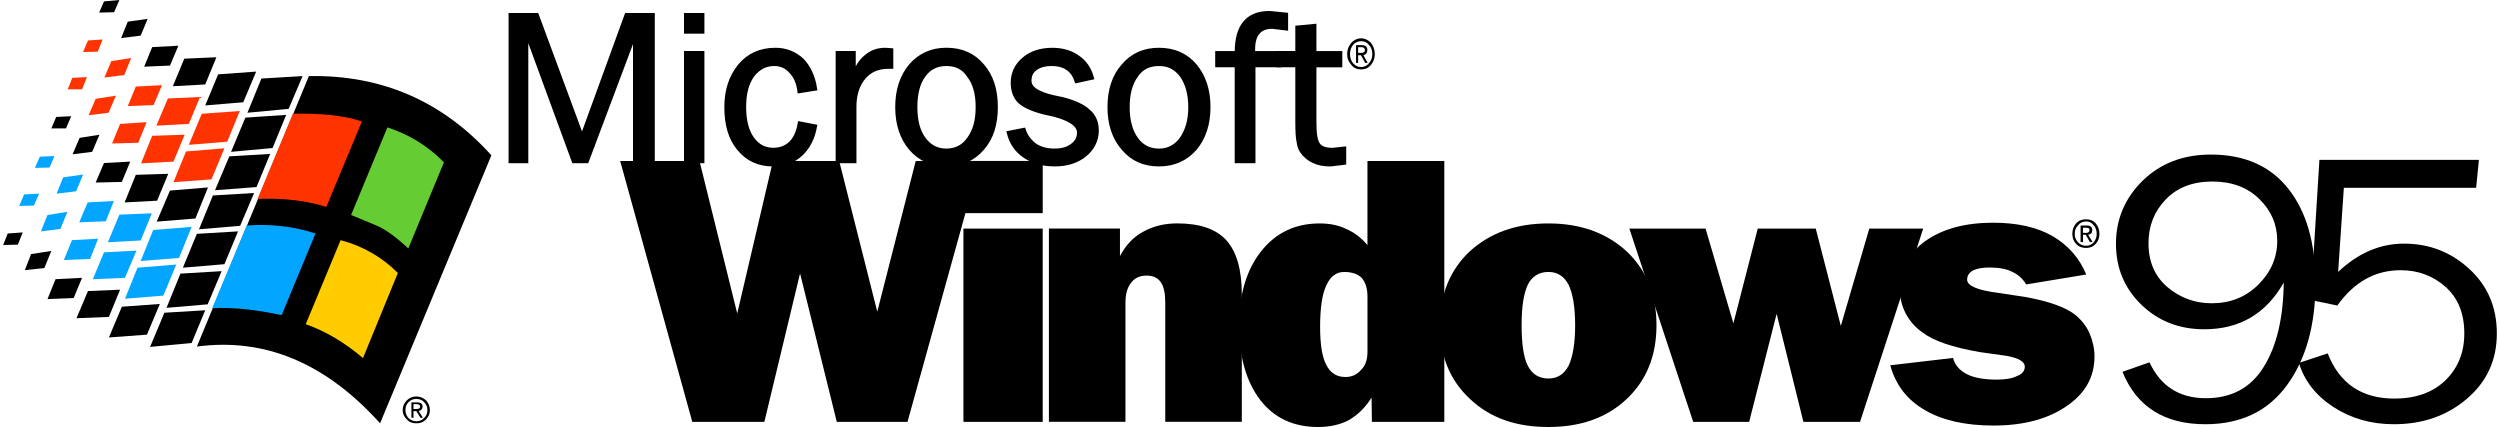
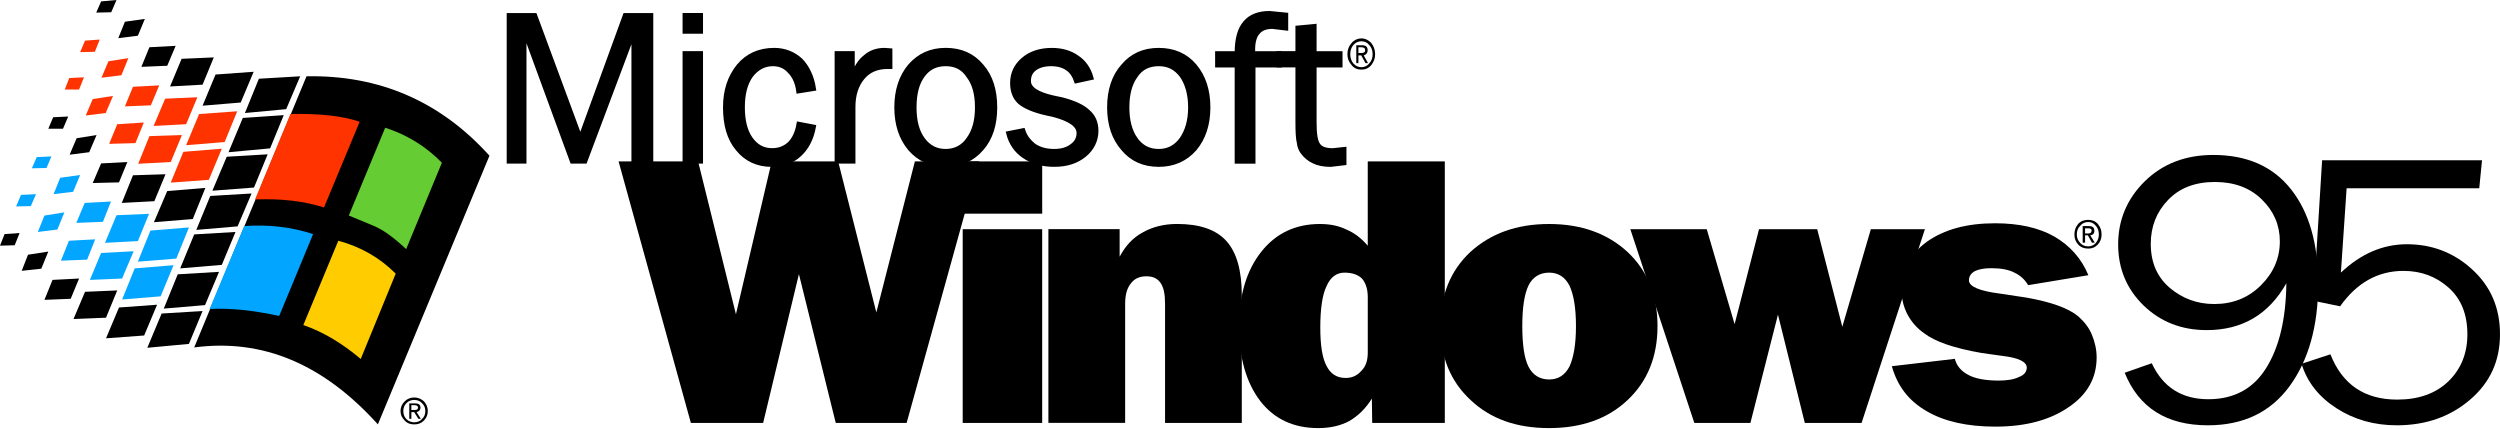
- <svg xmlns="http://www.w3.org/2000/svg" height="427" viewBox="0 60 558.38 95.613" width="2500">
+ <svg xmlns="http://www.w3.org/2000/svg" viewBox="0 60 558.38 95.613">
  <g stroke-width="4.693">
    <path d="m84.4 154.786 24.925-60.007c-10.935-12.113-24.535-18.049-40.866-17.74l-25.083 60.562c15.313-2.032 28.903 3.74 41.025 17.185zm-17.353-77.746-9.222.544-3.125 7.659 9.221-.864zm-3.67 8.677-9.146.624-3.196 7.659 9.292-.86zm-3.595 8.752-9.137.54-3.21 7.588 9.297-.709zm-3.59 8.747-9.226.55-3.12 7.578 9.22-.783zm-3.595 8.594-9.221.548-3.13 7.584 9.296-.784zm-3.674 8.906-9.226.554-3.12 7.659 9.22-.784zm-3.679 8.757-9.142.554-3.2 7.649 9.291-.863zm2.896-52.827-2.896 6.959 8.517-.704 2.896-6.87z" />
    <path d="m50.171 91.728 2.816-6.875-8.518.62-2.895 6.955zm-3.524 8.438 2.895-6.955-8.592.7-2.816 6.875z" fill="#f30" />
    <path d="m37.35 102.672-2.97 6.955 8.677-.704 2.81-6.955z" />
    <path d="m33.6 111.495-2.81 6.95 8.592-.685 2.82-6.965zm-3.514 8.447-2.811 6.95 8.602-.704 2.886-6.955z" fill="#02a5ff" />
    <path d="m32.198 134.935 2.886-6.875-8.508.62-2.896 6.88zm15.552-62.115-7.19.315-2.576 6.176 7.264-.399z" />
    <path d="m36.886 82.038-2.577 6.096 7.265-.39 2.51-6.02zm-3.516 8.367-2.5 6.171 7.264-.39 2.501-6.02z" fill="#f30" />
    <path d="m36.966 98.918-7.265.23-2.501 6.176 7.274-.385z" />
    <path d="m26.027 108.064-2.577 6.171 7.344-.385 2.497-6.09zm-3.445 8.438-2.501 6.016 7.19-.305 2.576-6.096z" fill="#02a5ff" />
    <path d="m23.68 130.96 2.501-6.095-7.19.31-2.575 6.081zm9.69-60.41-1.792 4.378 5.777-.24 1.877-4.448z" />
    <path d="m29.701 79.381-1.797 4.374 5.781-.225 1.877-4.458zm-3.52 8.368-1.797 4.378 5.866-.16 1.868-4.608z" fill="#f30" />
    <path d="m28.448 96.187-5.866.314-1.872 4.378 5.866-.145z" />
    <path d="m18.917 105.324-1.873 4.458 5.942-.235 1.797-4.538zm-3.515 8.446-1.802 4.454 5.866-.234 1.793-4.534z" fill="#02a5ff" />
    <path d="m11.732 122.513-1.807 4.459 5.862-.235 1.877-4.529zm19.062-54.535 1.563-3.754-4.453.628-1.488 3.67z" />
    <path d="m24.224 73.68-1.562 3.679 4.449-.55 1.562-3.824zm-3.514 8.447-1.563 3.67 4.453-.545 1.643-3.824z" fill="#f30" />
    <path d="m17.115 90.87-1.563 3.679 4.374-.55 1.642-3.833z" />
    <path d="m13.445 99.706-1.478 3.665 4.369-.54 1.567-3.749zm-3.52 8.434-1.478 3.67 4.37-.545 1.562-3.83z" fill="#02a5ff" />
    <path d="m6.256 116.891-1.408 3.6 4.378-.479 1.563-3.825zm16.326-56.577-1.089 2.502 3.35-.08 1.18-2.736z" />
    <path d="m18.992 69.067-1.093 2.58 3.285-.08 1.088-2.73zm-3.515 8.358-1.018 2.58h3.2l1.094-2.735z" fill="#f30" />
    <path d="m11.878 86.186-1.09 2.572h3.281l1.169-2.736z" />
    <path d="m8.208 95.088-1.094 2.502 3.28-.075 1.09-2.577zm-3.515 8.442-1.094 2.577 3.285-.075 1.164-2.665z" fill="#02a5ff" />
    <path d="m1.018 112.283-1.018 2.586 3.285-.09 1.093-2.735z" />
    <path d="m72.364 106.337 7.968-19.142c-3.904-1.333-9.066-1.872-15.467-1.722l-7.899 19.072c5.862-.24 11.024.398 15.398 1.792z" fill="#f30" />
    <path d="m98.695 96.341c-3.594-3.674-7.818-6.25-12.656-7.818l-8.129 19.617 5.467 2.267c2.102.854 4.528 2.581 7.34 5.237z" fill="#6c3" />
    <path d="m88.38 121.12c-3.599-3.604-7.893-6.026-12.816-7.35l-7.813 18.828c4.528 1.568 8.756 4.144 12.82 7.58z" fill="#fc0" />
    <path d="m62.359 130.566 7.574-18.283c-4.768-1.563-9.916-2.187-15.388-1.797l-7.734 18.527c4.609-.249 9.766.31 15.548 1.553z" fill="#02a5ff" />
    <path d="m90.394 149.638c-.625.624-.934 1.328-.934 2.182 0 .864.31 1.483.934 2.107.544.634 1.323.864 2.111.864.86 0 1.563-.23 2.187-.864.55-.624.86-1.248.86-2.107s-.31-1.558-.86-2.182c-.629-.549-1.328-.863-2.187-.863-.788 0-1.572.31-2.111.863zm-.315 2.182c0-.704.23-1.328.7-1.788.469-.488 1.093-.704 1.722-.704.704 0 1.332.22 1.722.704.544.46.774 1.089.774 1.788 0 .704-.23 1.328-.774 1.798-.394.469-1.018.704-1.722.704-.624 0-1.253-.24-1.723-.704-.464-.47-.699-1.094-.699-1.798z" />
    <path d="m92.74 150.103h-1.328v3.435h.47v-1.483h.623l.939 1.483h.55l-.94-1.483c.55-.155.86-.479.86-1.018-.006-.62-.395-.934-1.174-.934zm-.24 1.478h-.623v-1.089h.708c.55 0 .784.24.784.55-.01.384-.24.539-.868.539z" />
  </g>
  <g stroke-width="2.218">
    <path d="m474.552 143.255 6.048-2.126q3.752 8.037 12.625 8.037 8.609 0 12.935-6.974 4.37-6.974 4.503-18.923-5.916 10.461-17.791 10.461-8.388 0-14.082-5.486-5.695-5.528-5.695-13.65 0-8.249 5.96-14.117 6.003-5.868 15.274-5.868 11.345 0 17.393 7.696 6.048 7.655 6.048 21.092 0 14.118-6.4 22.877-6.402 8.718-18.233 8.718-13.818 0-18.585-11.737zm19.998-15.35q6.224 0 10.418-4.168 4.238-4.21 4.238-9.823 0-5.443-4.017-9.355-3.973-3.912-10.507-3.912-6.622 0-10.463 4.04-3.84 3.997-3.84 9.78 0 6.208 4.238 9.823 4.282 3.614 9.933 3.614z" />
    <path d="m554.363 95.8-.618 6.25h-29.622l-1.28 18.838q6.71-6.336 14.745-6.336 8.476 0 14.612 5.656 6.18 5.655 6.18 14.457 0 8.93-6.71 14.628-6.666 5.699-16.334 5.699-7.593 0-13.508-3.828-5.916-3.827-7.77-9.907l6.445-2.127q3.974 10.121 14.922 10.121 7.195 0 11.433-4.082 4.238-4.125 4.238-10.504 0-6.676-4.193-10.418-4.194-3.742-10.066-3.742-8.564 0-14.17 7.91l-5.96-1.234 1.942-31.382z" />
  </g>
  <g stroke-width="2.984">
    <path d="m218.712 96.046h-14.37l-8.611 33.737-8.53-33.737h-14.836l-7.993 34.143-8.453-34.143h-17.76l16.148 58.415h16.14l7.993-33.238 8.223 33.235h15.835z" />
    <path d="m215.024 107.73h17.753v-11.687h-17.753zm17.75 3.455h-17.753v43.273h17.753zm18.529 16.7c0-1.972.382-3.455 1.232-4.523.845-1.16 2-1.65 3.533-1.65 1.462 0 2.462.49 3.15 1.483.696.987.998 2.55.998 4.604v26.657h17.141v-28.468c0-5.592-1.149-9.623-3.458-12.177-2.306-2.551-5.997-3.79-10.99-3.79-2.92 0-5.531.66-7.685 1.895-2.155 1.155-3.846 2.96-5.153 5.428v-6.168h-15.91v43.277h17.142z" />
    <path d="m322.71 96.046h-17.22v18.836c-1.384-1.638-2.998-2.876-4.77-3.616-1.686-.82-3.607-1.236-5.914-1.236-5.454 0-9.837 2.062-13.143 6.257-3.232 4.115-4.918 9.626-4.918 16.62s1.612 12.588 4.766 16.703c3.15 4.028 7.453 6.003 12.91 6.003 2.614 0 4.914-.495 6.92-1.56 1.993-1.155 3.684-2.8 5.066-5.025l.078 5.43h16.215v-58.412zm-22.444 24.848c1.77 0 3.157.493 3.996 1.394.85 1.074 1.232 2.387 1.232 4.117v12.341c0 1.644-.382 3.043-1.388 4.034-.922 1.071-2.07 1.638-3.532 1.638-1.996 0-3.38-.898-4.3-2.71-.922-1.73-1.384-4.522-1.384-8.556 0-4.193.462-7.323 1.384-9.214.842-1.978 2.22-3.044 3.992-3.044z" />
    <path d="m363.525 116.287c-4.46-4.117-10.303-6.257-17.527-6.257-7.301 0-13.069 2.14-17.604 6.257-4.458 4.196-6.686 9.707-6.686 16.536 0 6.833 2.228 12.341 6.764 16.536 4.454 4.201 10.225 6.254 17.523 6.254 7.227 0 13.066-2.053 17.527-6.254 4.455-4.195 6.686-9.703 6.686-16.536.006-6.83-2.226-12.343-6.683-16.536zm-23.518 16.536c0-4.117.456-7.077 1.378-9.05.928-1.894 2.543-2.879 4.616-2.879 2.07 0 3.533.985 4.536 2.88.927 1.972 1.459 4.935 1.459 9.05 0 4.11-.535 7.077-1.46 9.052-1.002 1.889-2.461 2.88-4.535 2.88-2.073 0-3.688-.991-4.616-2.88-.922-1.811-1.378-4.86-1.378-9.053z" />
    <path d="m429.934 111.185h-12.072l-6.377 21.8-5.612-21.8h-12.988l-5.457 21.224-6.225-21.224h-17.067l14.293 43.273h12.531l6.153-24.189 5.994 24.19h12.681z" />
    <path d="m430.396 113.978c-3.768 2.718-5.69 6.421-5.69 10.864 0 1.892.463 3.703 1.307 5.347.922 1.73 2.158 3.13 3.691 4.198 2.54 1.966 6.761 3.371 12.833 4.443l4.688.659c3.61.415 5.457 1.31 5.457 2.635 0 .82-.54 1.644-1.692 2.052-1.154.582-2.685.827-4.607.827-2.846 0-5.156-.415-6.692-1.235-1.614-.82-2.686-2.056-3.073-3.62l-14.069 1.644c1.233 4.44 3.769 7.734 7.767 10.04 3.92 2.301 9.065 3.456 15.37 3.456 6.766 0 12.227-1.486 16.371-4.365 4.153-2.802 6.23-6.505 6.23-11.109 0-1.73-.388-3.46-1.08-5.105-.615-1.48-1.614-2.796-2.999-4.031-2.151-1.808-5.994-3.21-11.529-4.198l-5.994-.907c-4.536-.573-6.917-1.56-6.917-2.96 0-.904.463-1.564 1.31-2.053.845-.415 2.071-.66 3.685-.66 2.155 0 3.918.329 5.156.991 1.23.576 2.3 1.48 3.073 2.8l13.451-2.224c-1.54-3.706-4.076-6.588-7.611-8.64-3.462-1.97-7.913-2.958-13.221-2.958-6.38 0-11.368 1.4-15.215 4.109z" />
  </g>
  <path d="m468.55 110.007c-.612-.66-1.307-.904-2.155-.904s-1.617.244-2.225.904c-.543.66-.848 1.393-.848 2.384 0 .904.308 1.647.848 2.223.608.66 1.378.907 2.225.907s1.537-.248 2.155-.907c.543-.573.847-1.316.847-2.223.003-.988-.304-1.722-.847-2.384zm-.46.412c.46.495.692 1.154.692 1.972 0 .737-.23 1.319-.692 1.895-.46.495-.996.742-1.686.742-.695 0-1.306-.247-1.769-.742-.54-.576-.773-1.155-.773-1.895 0-.818.233-1.48.773-1.972.463-.582 1.074-.827 1.77-.827.686 0 1.223.245 1.685.827z" />
  <path d="m467.783 111.573c0-.746-.385-1.074-1.23-1.074h-1.38v3.703h.536v-1.644h.618l.922 1.644h.612l-.997-1.644c.615-.084.919-.412.919-.985zm-.615-.086c0 .412-.232.66-.767.66h-.695v-1.153h.695c.535 0 .767.165.767.493z" />
  <g stroke="#000">
    <path d="m145.411 96.046v-32.633h-5.788l-10.003 27.465-10.16-27.465h-5.789v32.633h3.417v-29.196l10.71 29.195h2.861l10.874-28.922v28.922zm7.542-29.014h3.568v-3.624h-3.568zm0 29.014h3.568v-24.12h-3.568zm19.68-21.762c1.511 0 2.776.545 3.726 1.631 1.112 1.092 1.747 2.636 1.984 4.442l3.41-.545c-.398-2.625-1.432-4.808-2.938-6.347-1.585-1.451-3.569-2.27-5.873-2.27-3.337 0-5.946 1.18-7.94 3.537-1.984 2.455-3.017 5.445-3.017 9.249 0 3.896.876 6.98 2.776 9.25 1.9 2.357 4.445 3.54 7.615 3.54 2.461 0 4.529-.725 6.187-2.264 1.585-1.452 2.698-3.541 3.175-6.172l-3.332-.633c-.32 1.905-1.034 3.444-2.068 4.437-1.113.999-2.383 1.452-3.884 1.452-1.983 0-3.574-.819-4.844-2.636-1.186-1.719-1.742-4.076-1.742-6.98 0-2.897.556-5.254 1.826-7.071 1.286-1.71 2.955-2.62 4.939-2.62zm26.182-2.996-1.27-.092c-1.742 0-3.17.545-4.282 1.544-1.192.906-2.147 2.45-2.855 4.534v-5.353h-3.495v24.12h3.652v-12.153c0-2.717.714-4.89 2.068-6.531 1.349-1.627 3.175-2.45 5.636-2.45h.551zm20.399 21.937c2.068-2.357 3.018-5.435 3.018-9.25 0-3.803-.95-6.886-3.018-9.249-1.983-2.352-4.602-3.536-8.008-3.536-3.254 0-5.873 1.18-7.94 3.536-1.984 2.363-3.018 5.446-3.018 9.25 0 3.809 1.034 6.892 3.018 9.25 2.067 2.356 4.676 3.54 7.94 3.54 3.327 0 5.935-1.173 8.008-3.54zm-8.013-18.941c2.22 0 3.888.818 5.074 2.625 1.35 1.724 1.984 4.081 1.984 7.072 0 3-.635 5.348-1.984 7.165-1.19 1.719-2.933 2.625-5.074 2.625-2.147 0-3.81-.906-5.086-2.625-1.265-1.72-1.905-4.077-1.905-7.165 0-3.078.635-5.435 1.832-7.072 1.27-1.807 3.012-2.625 5.159-2.625zm23.962 7.525c-3.569-.813-5.4-1.997-5.4-3.716 0-1.179.399-2.09 1.349-2.805.876-.644 2.14-1.004 3.652-1.004 1.506 0 2.782.36 3.653 1.004.944.627 1.585 1.631 1.978 2.805l3.333-.726c-.551-1.997-1.659-3.536-3.17-4.53-1.506-1.086-3.416-1.636-5.642-1.636-2.618 0-4.76.725-6.344 2.09-1.585 1.353-2.462 3.077-2.462 5.255 0 1.811.556 3.263 1.664 4.261 1.186 1.004 3.254 1.905 6.193 2.533l1.27.273c3.81.993 5.715 2.357 5.715 4.076 0 1.179-.478 2.177-1.512 2.903-1.034.813-2.388 1.174-3.973 1.174-1.747 0-3.17-.36-4.44-1.174-1.185-.906-2.067-1.997-2.534-3.449l-3.254.644c.551 2.172 1.748 3.896 3.49 5.075 1.832 1.26 4.046 1.9 6.749 1.9 2.776 0 4.996-.727 6.744-2.173 1.669-1.359 2.618-3.268 2.618-5.353 0-1.812-.64-3.263-1.831-4.262-1.113-1.09-3.018-1.997-5.715-2.712zm15.713-7.077c-2.068 2.27-3.102 5.445-3.102 9.249 0 3.809 1.034 6.892 3.102 9.25 1.983 2.357 4.602 3.535 7.935 3.535 3.253 0 5.95-1.178 8.019-3.536 1.973-2.357 3.012-5.435 3.012-9.25 0-3.803-1.034-6.886-3.012-9.248-1.984-2.353-4.687-3.536-8.02-3.536s-5.95 1.183-7.934 3.536zm2.776 16.414c-1.27-1.812-1.905-4.17-1.905-7.165 0-2.99.635-5.348 1.905-7.072 1.196-1.812 2.939-2.625 5.159-2.625 2.146 0 3.81.818 5.158 2.625 1.187 1.724 1.9 4.081 1.9 7.072 0 3-.713 5.348-1.983 7.165-1.27 1.719-2.94 2.625-5.075 2.625-2.22.005-3.89-.901-5.16-2.625zm26.266-19.22c0-.18 0-.272-.078-.447v-.448c0-1.724.398-3.083 1.112-3.809.635-.818 1.748-1.271 3.254-1.271l3.018.365v-3l-3.653-.36c-2.456 0-4.283.725-5.474 2.176-1.196 1.354-1.831 3.629-1.831 6.62v.18h-4.367v2.635h4.367v21.483h3.647v-21.483h5.873v-2.635h-5.868z" />
    <path d="m293.563 71.926v-6.068l-3.726.355v5.708h-4.209v2.636h4.209v12.512c0 2.358.074 3.897.315 4.808.079.725.32 1.446.714 1.991.713 1.004 1.585 1.725 2.618 2.178.877.447 2.147.725 3.732.725l3.017-.36v-3.083l-2.54.273c-1.59 0-2.692-.36-3.253-1.174-.64-.818-.877-2.542-.877-5.162v-12.693h5.794v-2.635h-5.794z" />
  </g>
  <path d="m301.902 69.574c-.64.726-.955 1.534-.955 2.533 0 1.003.315 1.724.955 2.45.557.725 1.344.993 2.141.993.877 0 1.59-.268 2.22-.993.557-.726.872-1.452.872-2.45s-.32-1.812-.872-2.533c-.635-.638-1.348-.998-2.22-.998-.792 0-1.59.36-2.14.998zm-.32 2.538c0-.819.236-1.54.714-2.085a2.33 2.33 0 0 1 1.747-.808c.714 0 1.35.268 1.748.808.551.546.787 1.266.787 2.085 0 .813-.236 1.539-.787 2.08-.399.54-1.04.818-1.748.818-.635 0-1.27-.278-1.747-.819-.472-.54-.714-1.266-.714-2.08z" stroke-width="5.197" />
  <path d="m304.274 70.11h-1.343v3.989h.472v-1.725h.635l.95 1.725h.556l-.95-1.725c.557-.18.877-.545.877-1.178 0-.716-.399-1.086-1.197-1.086zm-.236 1.724h-.635v-1.271h.714c.556 0 .798.272.798.627.005.464-.231.644-.877.644z" stroke-width="5.197" />
</svg>
